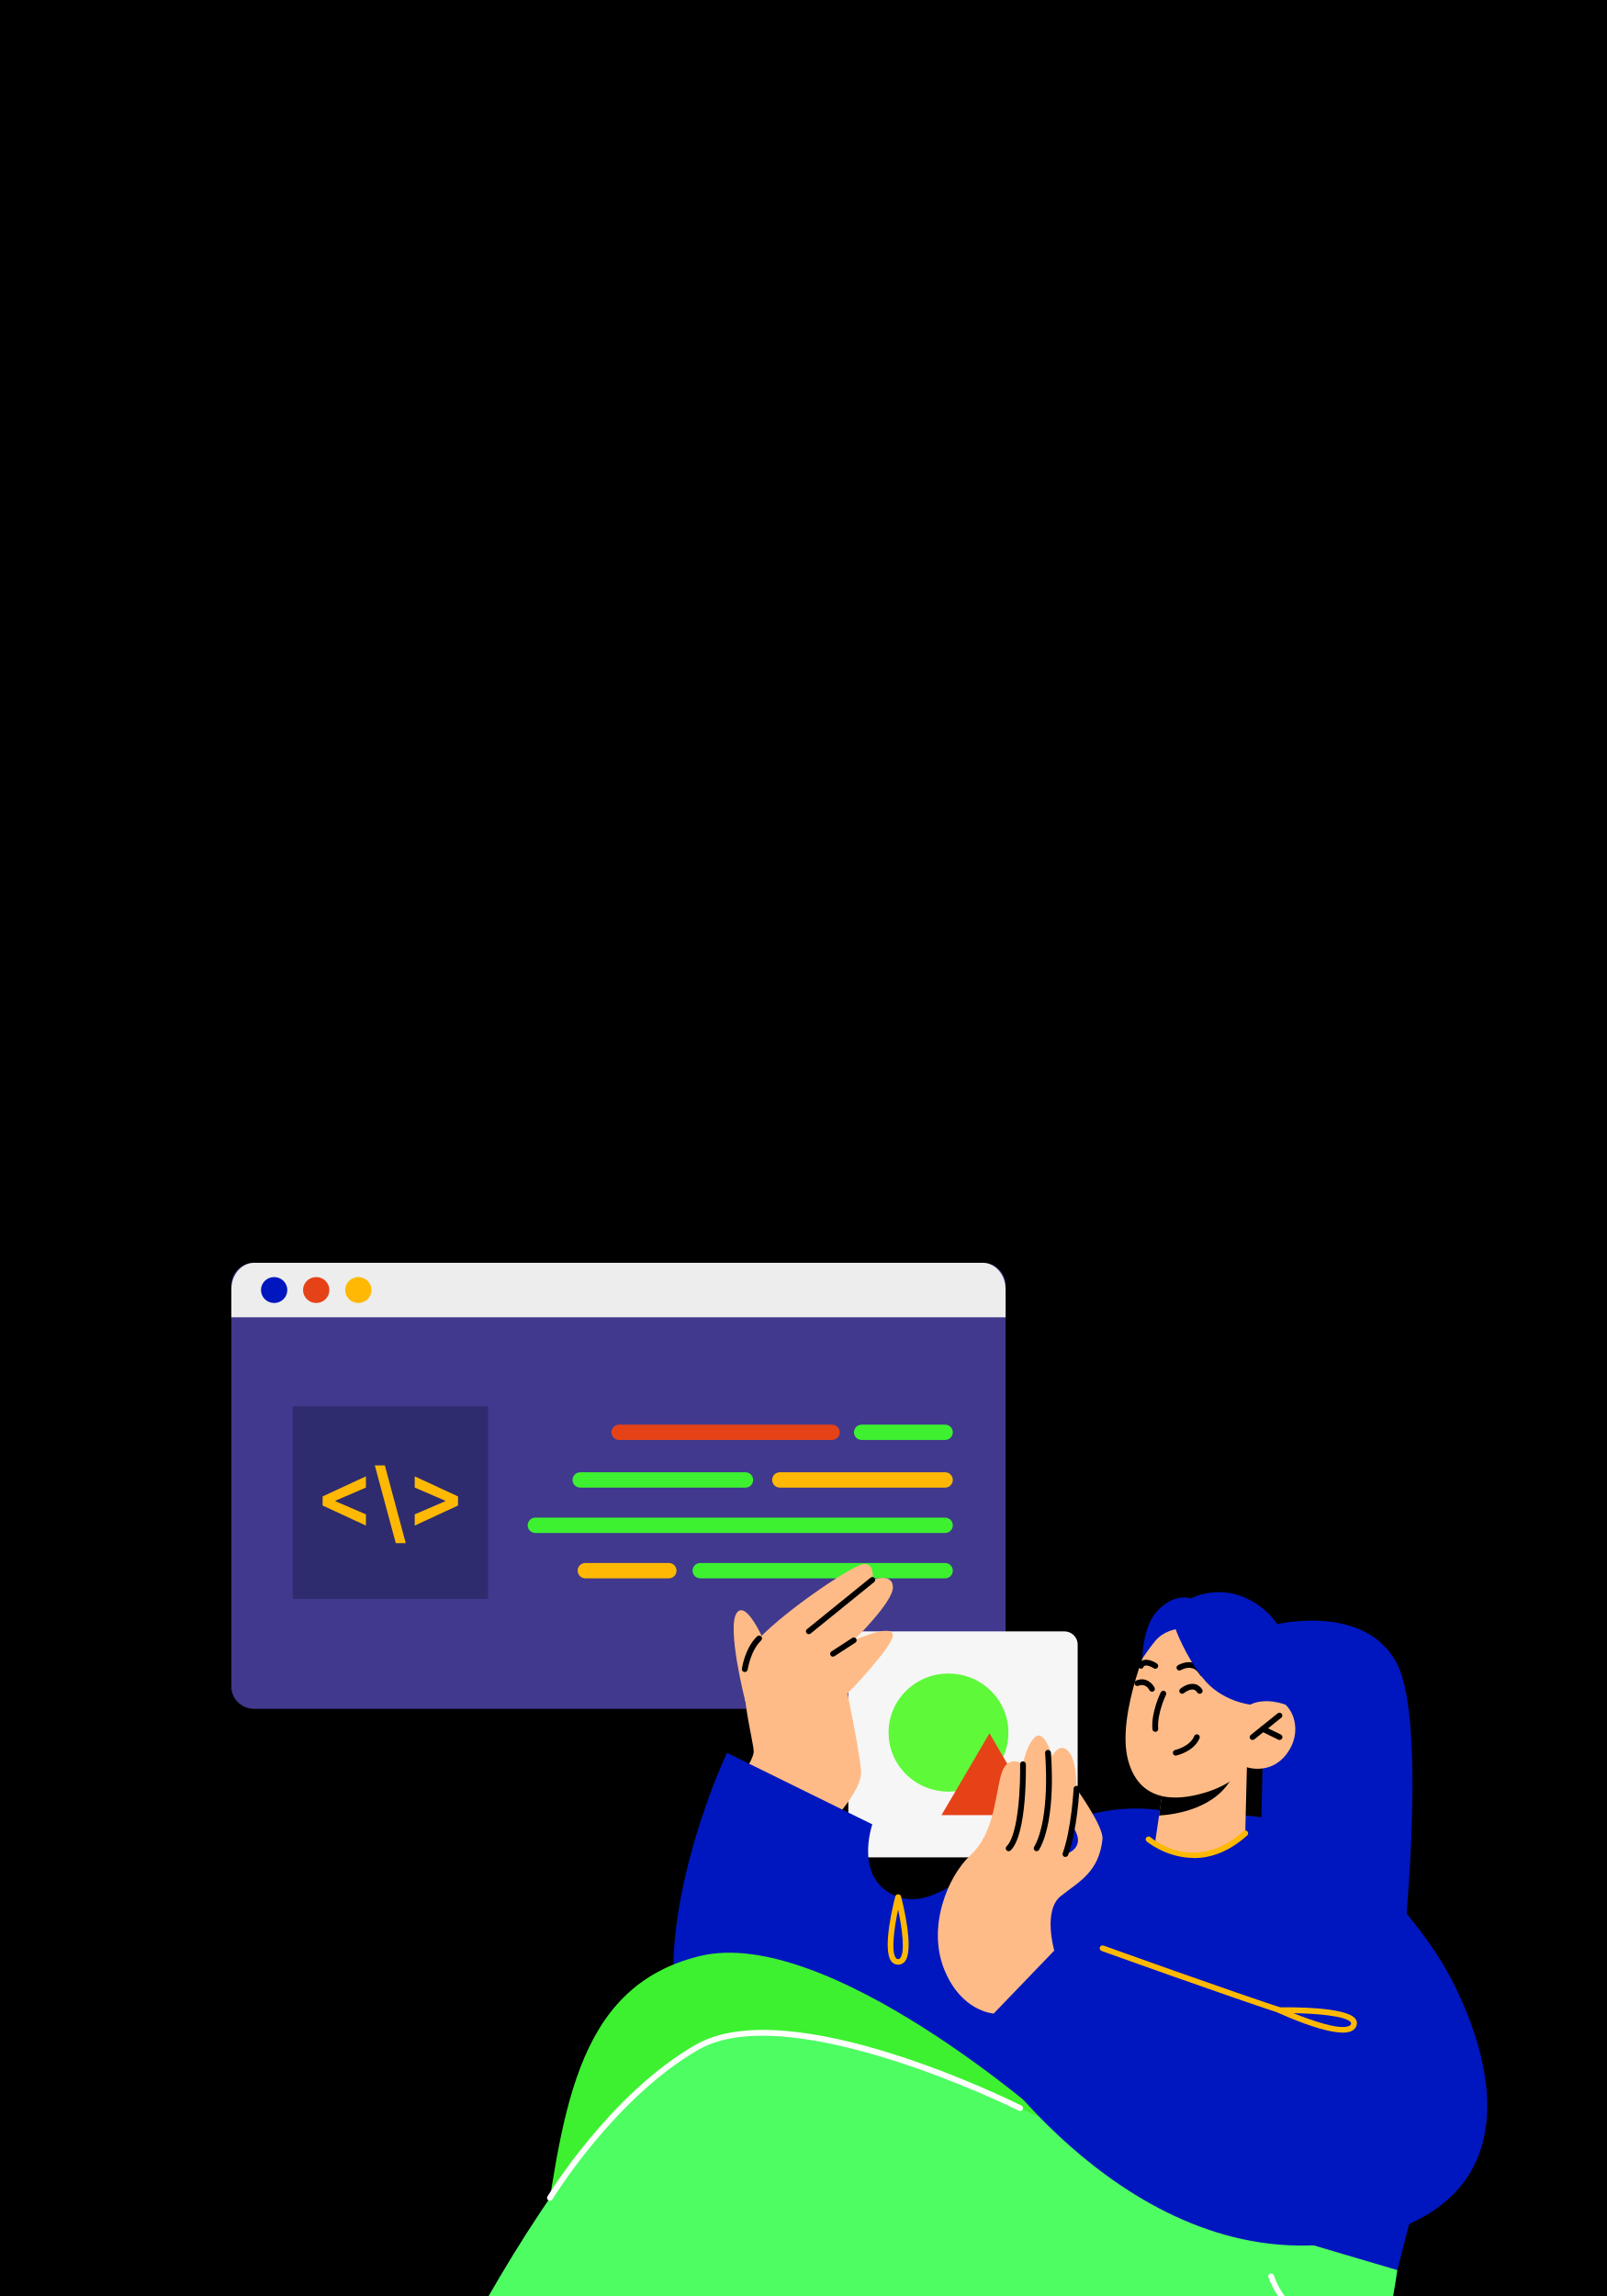
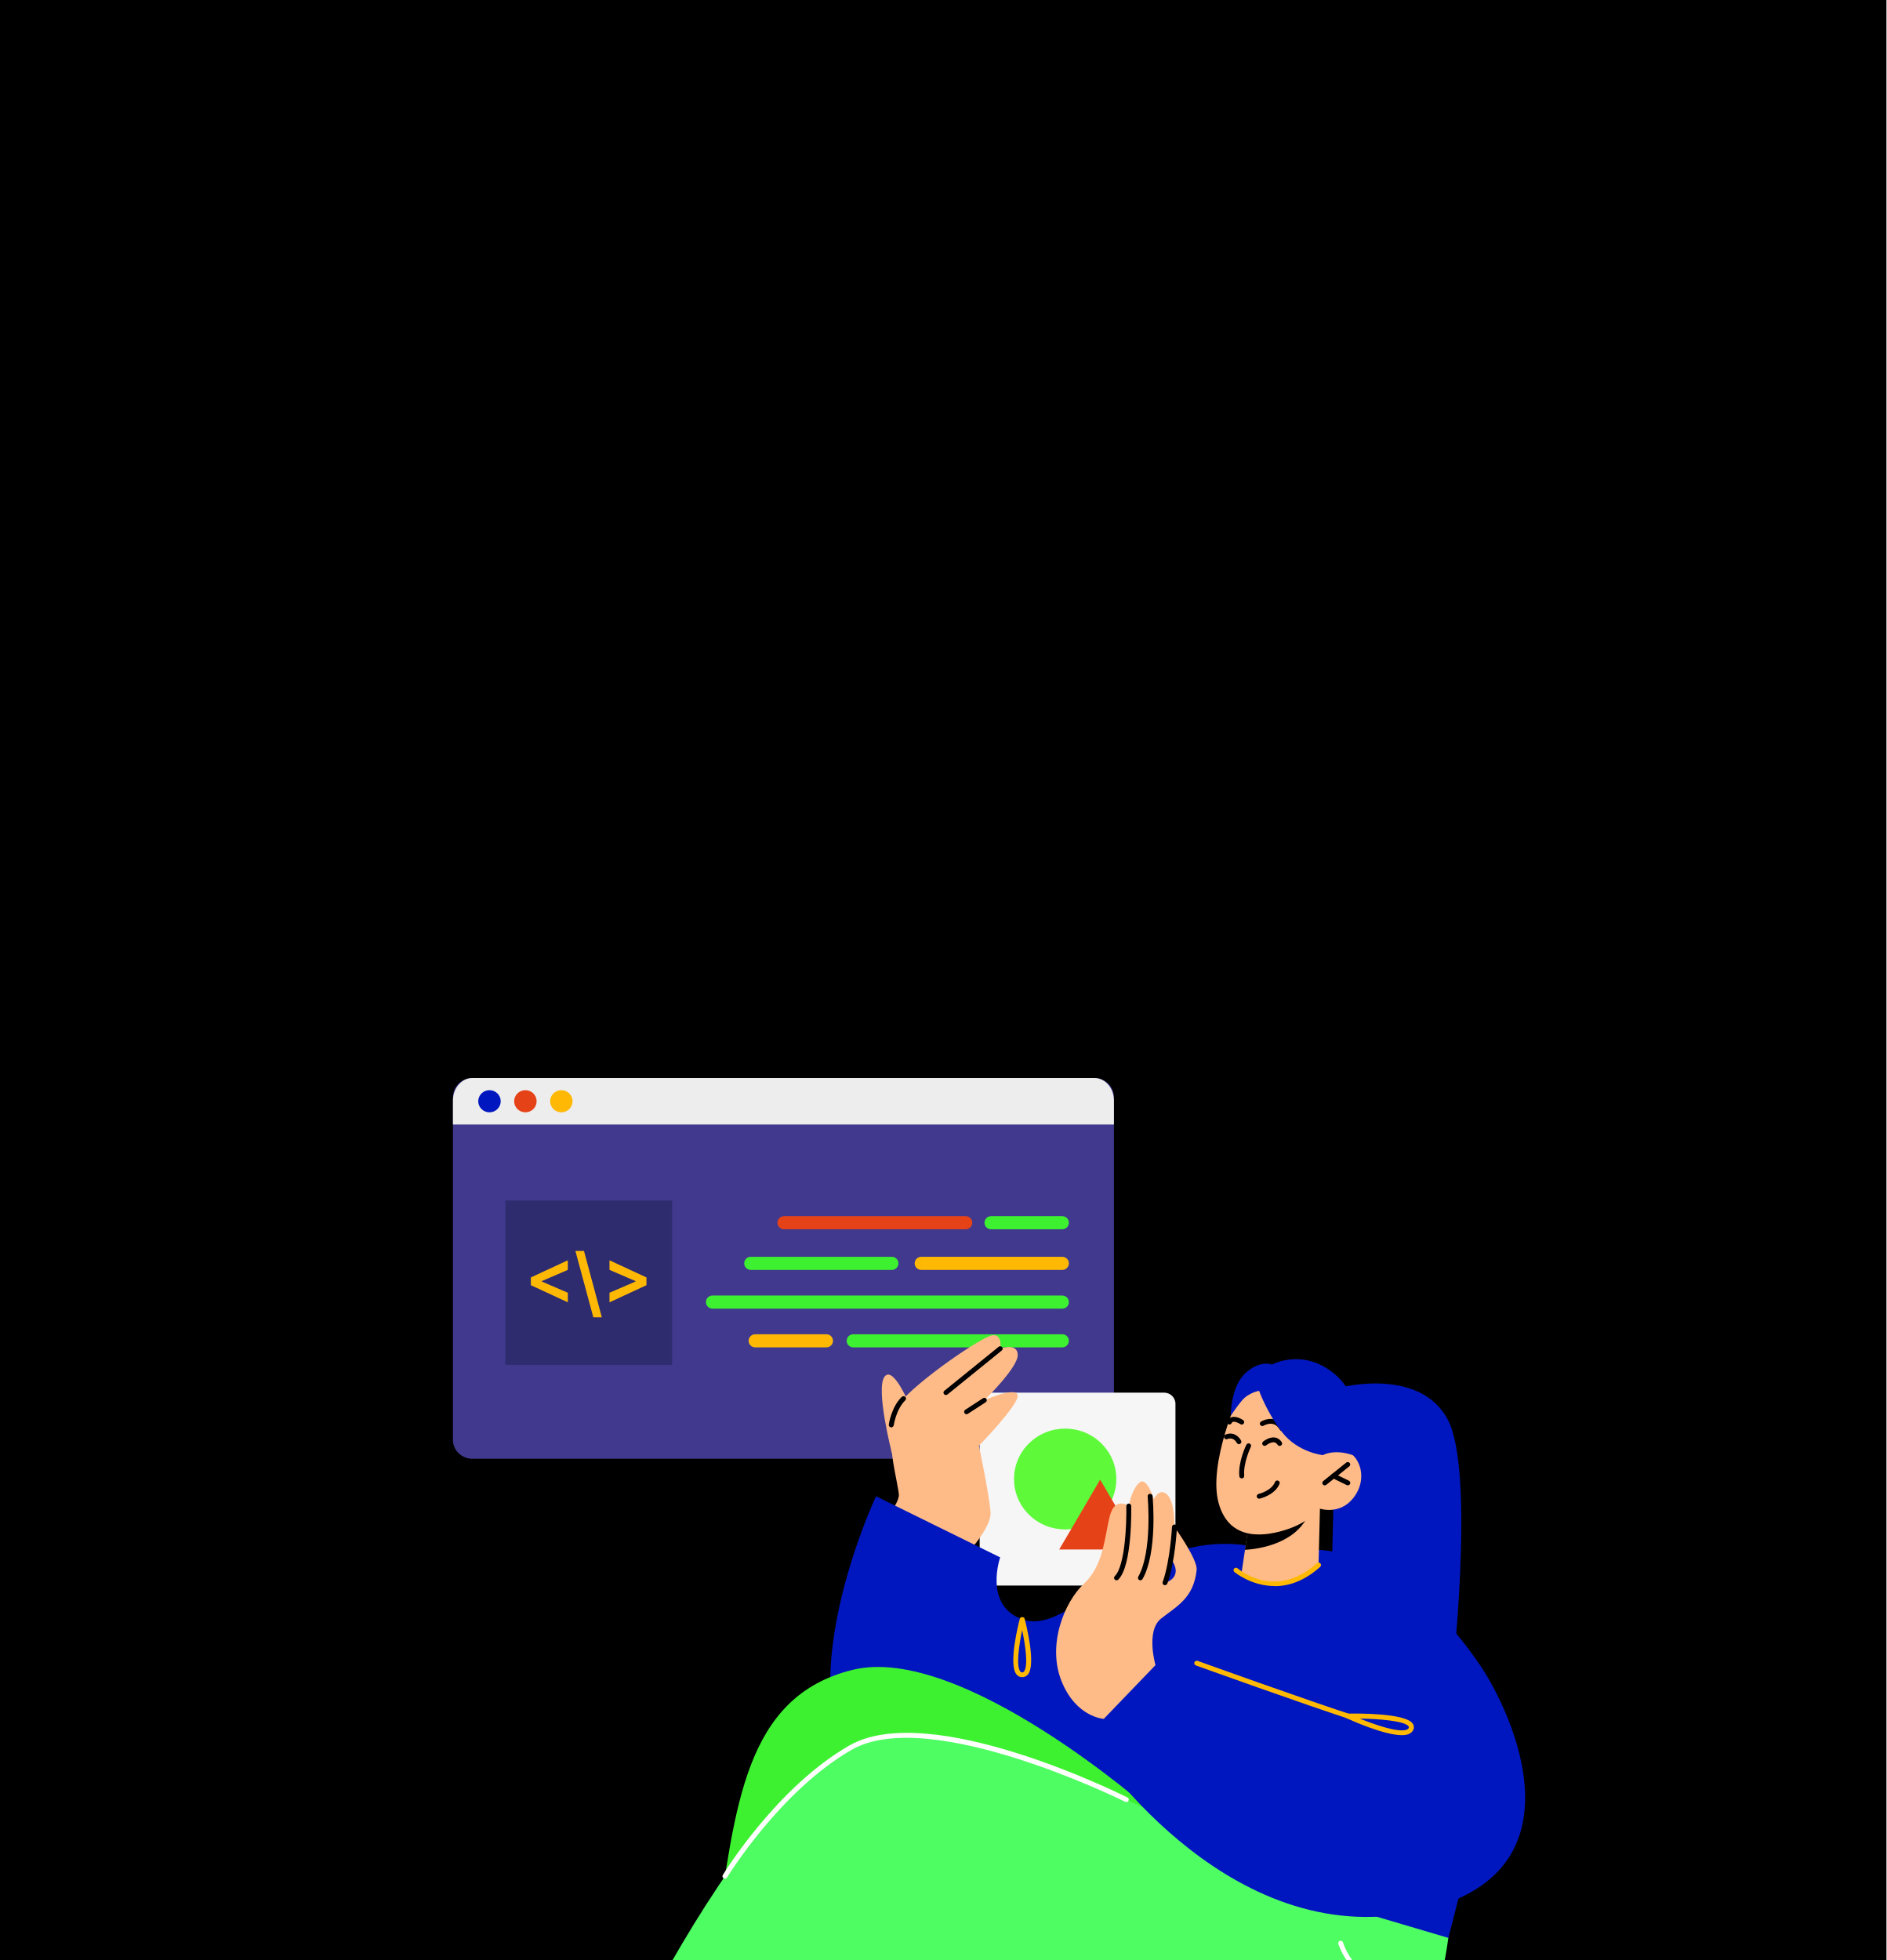
- <svg xmlns="http://www.w3.org/2000/svg" width="280" height="400" viewBox="0 0 280 400" fill="none">
-   <path d="M280 0H0V400H280V0Z" fill="black" />
-   <mask id="mask0_1455_33757" style="mask-type:alpha" maskUnits="userSpaceOnUse" x="0" y="220" width="280" height="180">
-     <path d="M280 220H0V400H280V220Z" fill="black" />
+ <svg xmlns="http://www.w3.org/2000/svg" width="385" height="400" viewBox="0 0 385 400" fill="none">
+   <path d="M385 0H0V400H385V0Z" fill="black" />
+   <mask id="mask0_1455_33757" style="mask-type:alpha" maskUnits="userSpaceOnUse" x="0" y="220" width="385" height="180">
+     <path d="M385 220H0V400H385V220Z" fill="black" />
  </mask>
  <g mask="url(#mask0_1455_33757)">
-     <path d="M175.211 223.862V293.85C175.211 295.974 173.424 297.711 171.223 297.711H44.284C42.094 297.711 40.308 295.974 40.308 293.85V223.862C40.308 221.738 42.094 220 44.284 220H171.223C173.424 220 175.211 221.738 175.211 223.862Z" fill="#40398D" />
-     <path d="M175.211 224.611V229.495H40.308V224.611C40.308 222.067 42.094 220 44.284 220H171.223C173.424 220 175.211 222.067 175.211 224.611Z" fill="#EDEDED" />
-     <path d="M62.436 227.004C63.703 227.004 64.73 225.993 64.73 224.744C64.73 223.496 63.703 222.484 62.436 222.484C61.169 222.484 60.143 223.496 60.143 224.744C60.143 225.993 61.169 227.004 62.436 227.004Z" fill="#FFB904" />
-     <path d="M55.096 227.004C56.362 227.004 57.389 225.993 57.389 224.744C57.389 223.496 56.362 222.484 55.096 222.484C53.829 222.484 52.802 223.496 52.802 224.744C52.802 225.993 53.829 227.004 55.096 227.004Z" fill="#E64218" />
-     <path d="M47.766 227.004C49.033 227.004 50.06 225.993 50.06 224.744C50.06 223.496 49.033 222.484 47.766 222.484C46.5 222.484 45.473 223.496 45.473 224.744C45.473 225.993 46.5 227.004 47.766 227.004Z" fill="#0017BF" />
-     <path d="M164.682 256.494H135.876C135.139 256.494 134.541 257.092 134.541 257.829C134.541 258.567 135.139 259.165 135.876 259.165H164.682C165.419 259.165 166.017 258.567 166.017 257.829C166.017 257.092 165.419 256.494 164.682 256.494Z" fill="#FFB904" />
-     <path d="M129.895 256.494H101.089C100.352 256.494 99.754 257.092 99.754 257.829C99.754 258.567 100.352 259.165 101.089 259.165H129.895C130.632 259.165 131.23 258.567 131.23 257.829C131.23 257.092 130.632 256.494 129.895 256.494Z" fill="#3DF130" />
-     <path d="M164.682 248.197H150.128C149.391 248.197 148.793 248.795 148.793 249.533C148.793 250.27 149.391 250.868 150.128 250.868H164.682C165.419 250.868 166.017 250.27 166.017 249.533C166.017 248.795 165.419 248.197 164.682 248.197Z" fill="#3DF130" />
-     <path d="M116.541 272.3H101.988C101.25 272.3 100.652 272.898 100.652 273.636C100.652 274.373 101.25 274.971 101.988 274.971H116.541C117.279 274.971 117.876 274.373 117.876 273.636C117.876 272.898 117.279 272.3 116.541 272.3Z" fill="#FFB904" />
-     <path d="M144.969 248.197H107.875C107.137 248.197 106.539 248.795 106.539 249.533C106.539 250.27 107.137 250.868 107.875 250.868H144.969C145.707 250.868 146.304 250.27 146.304 249.533C146.304 248.795 145.707 248.197 144.969 248.197Z" fill="#E64218" />
-     <path d="M164.682 264.397H93.276C92.538 264.397 91.94 264.995 91.94 265.733C91.94 266.47 92.538 267.068 93.276 267.068H164.682C165.419 267.068 166.017 266.47 166.017 265.733C166.017 264.995 165.419 264.397 164.682 264.397Z" fill="#3DF130" />
-     <path d="M164.681 272.3H122.001C121.264 272.3 120.666 272.898 120.666 273.636C120.666 274.373 121.264 274.971 122.001 274.971H164.681C165.419 274.971 166.017 274.373 166.017 273.636C166.017 272.898 165.419 272.3 164.681 272.3Z" fill="#3DF130" />
-     <path d="M85.034 245H51.001V278.536H85.034V245Z" fill="#2E2C6E" />
-     <path d="M56.212 260.703V262.281L63.759 265.781V263.828L58.446 261.539V261.445L63.759 259.156V257.203L56.212 260.703ZM70.696 268.844L67.056 255.297H65.306L68.962 268.844H70.696ZM79.806 260.703L72.259 257.203V259.156L77.571 261.445V261.539L72.259 263.828V265.781L79.806 262.281V260.703Z" fill="#FFB904" />
-     <path d="M202.699 315.461C202.699 315.461 190.729 313.072 182.286 320.17C173.842 327.269 169.104 381.508 169.104 381.508C169.104 381.508 197.382 396.588 221.487 396.588C245.592 396.588 243.471 395.502 243.471 395.502L249.091 373.5L202.713 315.474L202.699 315.461Z" fill="#0017BF" />
-     <path d="M133.689 287.172C133.689 287.172 130.232 278.499 128.386 280.969C126.54 283.44 129.874 296.47 129.874 296.47C129.874 296.47 137.766 297.692 133.689 287.172Z" fill="#FFBB87" />
-     <path d="M185.454 284.211H150.123C148.845 284.211 147.809 285.232 147.809 286.491V321.307C147.809 322.566 148.845 323.587 150.123 323.587H185.454C186.732 323.587 187.768 322.566 187.768 321.307V286.491C187.768 285.232 186.732 284.211 185.454 284.211Z" fill="#F6F6F6" />
-     <path d="M172.643 309.117C176.72 305.099 176.72 298.585 172.643 294.567C168.565 290.549 161.954 290.549 157.877 294.567C153.8 298.585 153.8 305.099 157.877 309.117C161.954 313.135 168.565 313.135 172.643 309.117Z" fill="#5EF939" />
-     <path d="M172.398 301.964L176.585 309.103L180.759 316.229H172.398H164.037L168.225 309.103L172.398 301.964Z" fill="#E64218" />
-     <path d="M141.983 320.426C141.983 320.426 150.426 312.621 150.027 308.481C149.628 304.341 147.658 295.044 147.658 295.044C147.658 295.044 155.964 286.533 155.564 284.715C155.165 282.896 148.774 285.76 148.774 285.76C148.774 285.76 155.592 279.136 155.578 276.53C155.578 273.937 152.01 275.227 152.01 275.227C152.01 275.227 152.534 272.241 150.426 272.499C148.319 272.757 135.123 281.729 131.308 286.533C127.478 291.338 131.569 303.636 131.308 305.346C131.046 307.056 128.401 310.572 128.401 310.572L141.983 320.412V320.426Z" fill="#FFBB87" />
-     <path d="M126.677 305.372L151.994 317.832C151.994 317.832 148.565 327.605 156.485 330.469C164.391 333.333 173.634 320.56 184.171 317.33C194.722 314.099 203.193 316.19 203.193 316.19L198.166 359.447C198.166 359.447 150.768 384.273 127.82 367.89C104.873 351.521 126.663 305.358 126.663 305.358L126.677 305.372Z" fill="#0017BF" />
-     <path d="M129.763 291.309C129.419 291.268 129.226 291.01 129.267 290.739C129.281 290.59 129.791 287.128 131.912 285.079C132.105 284.889 132.422 284.889 132.628 285.079C132.821 285.269 132.821 285.595 132.628 285.785C130.755 287.59 130.287 290.834 130.273 290.861C130.231 291.105 130.025 291.295 129.777 291.295L129.763 291.309Z" fill="black" />
-     <path d="M140.921 284.699C140.77 284.699 140.632 284.631 140.536 284.522C140.356 284.305 140.384 283.993 140.604 283.83L151.679 274.858C151.886 274.682 152.202 274.709 152.381 274.926C152.56 275.143 152.533 275.455 152.313 275.618L141.238 284.59C141.142 284.672 141.031 284.699 140.921 284.699Z" fill="black" />
-     <path d="M145.135 288.622C144.97 288.622 144.818 288.541 144.722 288.391C144.57 288.161 144.639 287.862 144.86 287.713L148.496 285.351C148.73 285.202 149.033 285.269 149.185 285.487C149.336 285.717 149.267 286.016 149.047 286.165L145.411 288.527C145.328 288.581 145.231 288.608 145.135 288.608V288.622Z" fill="black" />
-     <path d="M182.768 369.519C182.768 369.519 144.089 335.328 121.885 340.785C99.681 346.241 97.987 369.099 94.034 394.82C90.081 420.555 88.841 439.354 88.841 439.354L141.996 440.399L145.15 395.444L201.955 378.03L182.781 369.519H182.768Z" fill="#3DF130" />
-     <path d="M243.456 395.486C243.456 395.486 240.026 423.487 228.263 431.808C216.5 440.128 196.279 437.536 176.637 426.962C157.311 416.565 151.609 412.71 149.405 412.71C147.201 412.71 108.895 464.994 108.895 464.994L64.184 441.988C64.184 441.988 98.261 360.847 126.498 354.848C153.827 349.038 215.177 387.125 215.177 387.125L243.456 395.486Z" fill="#4EFD62" />
-     <path d="M221.474 283.167C221.474 283.167 237.493 278.933 243.306 289.628C249.105 300.324 244.105 343.717 244.105 343.717L219.504 327.769L220.027 306.255L221.487 283.167H221.474Z" fill="#0017BF" />
-     <path d="M189.146 339.387L170.399 355.81C170.399 355.81 197.066 397.086 235.042 390.503C273.018 383.92 256.31 349.254 249.987 339.916C240.139 325.365 228.086 317.045 217.26 316.312C206.447 315.566 189.146 339.4 189.146 339.4V339.387Z" fill="#0017BF" />
-     <path d="M217.257 307.881L216.968 319.378C216.968 319.378 214.778 322.635 207.946 323.015C202.849 323.3 201.307 320.681 201.307 320.681L202.794 310.65L215.191 308.288L217.271 307.895L217.257 307.881Z" fill="#FFBB87" />
-     <path d="M215.177 308.276C215.136 308.588 215.012 308.955 214.806 309.375C212.051 315.049 204.874 316.121 201.94 316.298L202.781 310.638L215.177 308.276Z" fill="black" />
-     <path d="M200.852 284.378C200.852 284.378 194.364 298.644 196.568 306.706C198.772 314.769 206.224 313.574 210.7 312.067C215.163 310.547 217.257 307.887 217.257 307.887C217.257 307.887 221.403 309.312 224.213 305.525C227.037 301.738 225.356 297.354 223.001 296.322C220.632 295.291 217.794 296.96 217.794 296.96L220.053 292.821C220.053 292.821 210.948 271.579 200.852 284.378Z" fill="#FFBB87" />
-     <path d="M209.518 292.058C209.339 292.058 209.174 291.963 209.077 291.8C208.705 291.162 208.237 290.755 207.686 290.62C206.735 290.375 205.771 290.945 205.758 290.959C205.523 291.108 205.207 291.027 205.069 290.796C204.917 290.565 205 290.267 205.234 290.117C205.289 290.09 206.556 289.317 207.934 289.656C208.774 289.859 209.449 290.43 209.959 291.312C210.096 291.556 210.014 291.855 209.766 291.99C209.683 292.031 209.601 292.058 209.518 292.058Z" fill="black" />
-     <path d="M198.786 290.701C198.717 290.701 198.649 290.687 198.58 290.66C198.332 290.552 198.222 290.253 198.332 290.009C198.525 289.588 198.841 289.316 199.255 289.208C200.246 288.936 201.445 289.724 201.583 289.819C201.803 289.968 201.872 290.28 201.706 290.511C201.555 290.742 201.238 290.796 201.004 290.633C200.701 290.429 199.943 290.049 199.516 290.171C199.434 290.199 199.324 290.239 199.241 290.429C199.158 290.606 198.979 290.714 198.786 290.714V290.701Z" fill="black" />
-     <path d="M209.036 295.083C208.871 295.083 208.705 295.002 208.609 294.853C208.416 294.554 208.196 294.391 207.92 294.351C207.3 294.255 206.515 294.771 206.295 294.961C206.088 295.138 205.771 295.111 205.592 294.907C205.413 294.703 205.441 294.391 205.647 294.215C205.771 294.106 206.901 293.197 208.072 293.373C208.636 293.455 209.119 293.78 209.463 294.323C209.614 294.554 209.546 294.866 209.311 295.002C209.229 295.056 209.132 295.083 209.036 295.083Z" fill="black" />
-     <path d="M200.728 294.72C200.549 294.72 200.37 294.625 200.273 294.449C200.205 294.313 199.585 293.186 198.373 293.689C198.125 293.797 197.822 293.689 197.711 293.431C197.601 293.173 197.711 292.888 197.973 292.779C199.654 292.073 200.797 293.281 201.169 294.014C201.293 294.259 201.196 294.557 200.935 294.68C200.866 294.72 200.783 294.734 200.714 294.734L200.728 294.72Z" fill="black" />
-     <path d="M201.294 301.708C201.032 301.708 200.812 301.518 200.798 301.26C200.536 298.342 202.175 294.975 202.244 294.84C202.368 294.595 202.671 294.487 202.919 294.609C203.167 294.731 203.277 295.03 203.153 295.274C203.139 295.301 201.569 298.545 201.803 301.178C201.831 301.45 201.624 301.694 201.349 301.721C201.335 301.721 201.321 301.721 201.307 301.721L201.294 301.708Z" fill="black" />
-     <path d="M204.862 305.859C204.628 305.859 204.421 305.696 204.366 305.479C204.311 305.208 204.476 304.95 204.738 304.882C204.766 304.882 207.355 304.271 208.085 302.452C208.182 302.194 208.485 302.072 208.733 302.181C208.994 302.276 209.118 302.574 209.008 302.819C208.071 305.126 205.069 305.818 204.945 305.846C204.903 305.846 204.876 305.846 204.834 305.846L204.862 305.859Z" fill="black" />
-     <path d="M218.237 303.133C218.086 303.133 217.948 303.065 217.851 302.956C217.672 302.739 217.714 302.427 217.92 302.264L222.617 298.491C222.838 298.314 223.155 298.355 223.32 298.558C223.499 298.776 223.458 299.088 223.251 299.251L218.554 303.024C218.457 303.092 218.347 303.133 218.237 303.133Z" fill="black" />
-     <path d="M222.947 303.133C222.878 303.133 222.796 303.12 222.727 303.079L219.807 301.654C219.559 301.532 219.462 301.233 219.573 300.989C219.696 300.744 220 300.649 220.247 300.758L223.168 302.183C223.416 302.305 223.512 302.604 223.402 302.848C223.319 303.025 223.14 303.12 222.947 303.12V303.133Z" fill="black" />
-     <path d="M217.796 296.958C217.796 296.958 212.699 296.415 209.504 292.248C206.322 288.081 204.848 283.846 204.848 283.846C204.848 283.846 202.685 284.185 201.294 285.869C200.261 287.104 199.063 288.909 199.063 288.909C199.063 288.909 198.994 283.113 201.983 280.29C204.972 277.467 207.506 278.471 207.506 278.471C207.506 278.471 214.035 274.888 220.592 280.711C227.148 286.534 223.953 296.971 223.953 296.971C223.953 296.971 220.619 295.628 217.796 296.971V296.958Z" fill="#0017BF" />
-     <path d="M187.548 311.63C187.548 311.63 187.727 306.757 186.143 305.087C184.559 303.418 183.347 305.929 183.347 305.929C183.347 305.929 181.942 301.178 180.358 302.617C178.773 304.056 178.236 307.354 178.236 307.354C178.236 307.354 175.44 305.291 174.379 309.376C173.319 313.462 173.14 319.421 169.104 323.194C165.054 326.967 161.542 335.763 164.531 343.133C167.52 350.503 173.14 350.788 173.14 350.788L183.691 339.821C183.691 339.821 181.666 332.831 184.834 330.32C188.002 327.809 191.473 326.18 192.093 320.411C192.327 318.226 187.548 311.602 187.548 311.602V311.63ZM185.619 323.031L186.639 317.833C189.807 321.986 185.619 323.031 185.619 323.031Z" fill="#FFBB87" />
-     <path d="M185.634 323.52C185.634 323.52 185.524 323.52 185.469 323.492C185.207 323.397 185.069 323.112 185.166 322.854C186.708 318.525 187.053 311.67 187.066 311.589C187.066 311.317 187.328 311.141 187.59 311.114C187.865 311.114 188.086 311.358 188.072 311.629C188.072 311.914 187.714 318.701 186.116 323.167C186.047 323.37 185.854 323.492 185.648 323.492L185.634 323.52Z" fill="black" />
-     <path d="M180.619 322.516C180.537 322.516 180.454 322.489 180.372 322.448C180.124 322.312 180.041 322.014 180.179 321.769C183.099 316.639 182.107 305.509 182.093 305.4C182.066 305.129 182.272 304.884 182.548 304.857C182.823 304.844 183.071 305.034 183.099 305.305C183.14 305.78 184.132 316.842 181.06 322.245C180.964 322.407 180.799 322.502 180.619 322.502V322.516Z" fill="black" />
-     <path d="M175.743 322.514C175.619 322.514 175.481 322.46 175.385 322.365C175.192 322.175 175.192 321.862 175.385 321.659C177.534 319.541 177.809 310.61 177.74 307.353C177.74 307.081 177.961 306.85 178.236 306.85C178.457 306.85 178.746 307.068 178.746 307.339C178.746 307.841 178.98 319.528 176.101 322.365C176.005 322.46 175.881 322.514 175.743 322.514Z" fill="black" />
-     <path d="M95.824 383.406C95.741 383.406 95.645 383.379 95.562 383.338C95.328 383.202 95.246 382.89 95.383 382.659C95.493 382.483 106.306 364.77 121.196 356.232C137.601 346.826 176.335 366.005 177.974 366.833C178.222 366.955 178.318 367.254 178.194 367.498C178.07 367.742 177.767 367.837 177.519 367.715C177.12 367.511 137.629 347.952 121.706 357.087C107.05 365.503 96.361 382.985 96.251 383.161C96.155 383.324 95.989 383.406 95.824 383.406Z" fill="white" />
-     <path d="M156.489 342.28C156.007 342.28 155.594 342.076 155.304 341.696C153.638 339.565 155.759 331.286 156.007 330.349C156.117 329.915 156.861 329.915 156.985 330.349C157.233 331.286 159.354 339.565 157.687 341.696C157.384 342.076 156.971 342.28 156.503 342.28H156.489ZM156.489 332.643C155.786 335.928 155.249 340.013 156.089 341.099C156.31 341.384 156.654 341.384 156.875 341.099C157.715 340.027 157.191 335.941 156.475 332.643H156.489Z" fill="#FFB904" />
-     <path d="M207.988 323.682C203.222 323.682 199.848 320.845 199.793 320.805C199.586 320.628 199.558 320.316 199.751 320.112C199.93 319.909 200.247 319.882 200.454 320.072C200.771 320.343 208.223 326.587 216.625 319.027C216.831 318.85 217.148 318.85 217.341 319.054C217.534 319.257 217.506 319.57 217.314 319.76C213.98 322.759 210.757 323.709 207.988 323.709V323.682Z" fill="#FFB904" />
-     <path d="M224.737 351.288C224.737 351.288 224.627 351.288 224.585 351.261C214.461 347.99 192.161 339.968 191.94 339.886C191.679 339.791 191.541 339.506 191.637 339.249C191.734 338.991 192.023 338.868 192.285 338.95C192.505 339.031 214.792 347.053 224.902 350.324C225.164 350.406 225.302 350.691 225.219 350.949C225.15 351.152 224.957 351.288 224.737 351.288Z" fill="#FFB904" />
-     <path d="M233.981 354.115C230.33 354.115 223.581 351.061 222.727 350.668C222.52 350.573 222.396 350.342 222.452 350.111C222.507 349.88 222.7 349.718 222.934 349.718C224.876 349.677 234.656 349.595 236.185 351.74C236.446 352.106 236.501 352.541 236.336 352.962C236.171 353.382 235.84 353.694 235.358 353.898C234.986 354.047 234.518 354.115 233.981 354.115ZM225.33 350.708C228.54 352.011 233.292 353.654 234.972 352.989C235.262 352.88 235.344 352.731 235.386 352.622C235.441 352.486 235.413 352.405 235.358 352.324C234.573 351.224 229.49 350.79 225.33 350.722V350.708Z" fill="#FFB904" />
-     <path d="M232.81 405.65C223.719 405.474 221.033 396.787 221.006 396.706C220.923 396.448 221.075 396.163 221.35 396.095C221.612 396.013 221.887 396.163 221.97 396.434C222.067 396.76 224.491 404.51 232.824 404.673C233.1 404.673 233.32 404.904 233.32 405.175C233.32 405.447 233.086 405.664 232.81 405.664V405.65Z" fill="white" />
+     <path d="M227.343 223.862V293.85C227.343 295.974 225.556 297.711 223.355 297.711H96.416C94.226 297.711 92.439 295.974 92.439 293.85V223.862C92.439 221.738 94.226 220 96.416 220H223.355C225.556 220 227.343 221.738 227.343 223.862Z" fill="#40398D" />
+     <path d="M227.343 224.611V229.495H92.439V224.611C92.439 222.067 94.226 220 96.416 220H223.355C225.556 220 227.343 222.067 227.343 224.611Z" fill="#EDEDED" />
+     <path d="M114.568 227.004C115.835 227.004 116.862 225.993 116.862 224.744C116.862 223.496 115.835 222.484 114.568 222.484C113.301 222.484 112.274 223.496 112.274 224.744C112.274 225.993 113.301 227.004 114.568 227.004Z" fill="#FFB904" />
+     <path d="M107.227 227.004C108.494 227.004 109.521 225.993 109.521 224.744C109.521 223.496 108.494 222.484 107.227 222.484C105.961 222.484 104.934 223.496 104.934 224.744C104.934 225.993 105.961 227.004 107.227 227.004Z" fill="#E64218" />
+     <path d="M99.898 227.004C101.165 227.004 102.192 225.993 102.192 224.744C102.192 223.496 101.165 222.484 99.898 222.484C98.632 222.484 97.605 223.496 97.605 224.744C97.605 225.993 98.632 227.004 99.898 227.004Z" fill="#0017BF" />
+     <path d="M216.814 256.494H188.008C187.271 256.494 186.673 257.092 186.673 257.829C186.673 258.567 187.271 259.165 188.008 259.165H216.814C217.551 259.165 218.149 258.567 218.149 257.829C218.149 257.092 217.551 256.494 216.814 256.494Z" fill="#FFB904" />
+     <path d="M182.026 256.494H153.221C152.484 256.494 151.886 257.092 151.886 257.829C151.886 258.567 152.484 259.165 153.221 259.165H182.026C182.764 259.165 183.362 258.567 183.362 257.829C183.362 257.092 182.764 256.494 182.026 256.494Z" fill="#3DF130" />
+     <path d="M216.813 248.197H202.26C201.523 248.197 200.925 248.795 200.925 249.533C200.925 250.27 201.523 250.868 202.26 250.868H216.813C217.551 250.868 218.149 250.27 218.149 249.533C218.149 248.795 217.551 248.197 216.813 248.197Z" fill="#3DF130" />
+     <path d="M168.673 272.3H154.12C153.382 272.3 152.784 272.898 152.784 273.636C152.784 274.373 153.382 274.971 154.12 274.971H168.673C169.41 274.971 170.008 274.373 170.008 273.636C170.008 272.898 169.41 272.3 168.673 272.3Z" fill="#FFB904" />
+     <path d="M197.101 248.197H160.006C159.269 248.197 158.671 248.795 158.671 249.533C158.671 250.27 159.269 250.868 160.006 250.868H197.101C197.838 250.868 198.436 250.27 198.436 249.533C198.436 248.795 197.838 248.197 197.101 248.197Z" fill="#E64218" />
+     <path d="M216.813 264.397H145.408C144.67 264.397 144.072 264.995 144.072 265.733C144.072 266.47 144.67 267.068 145.408 267.068H216.813C217.551 267.068 218.149 266.47 218.149 265.733C218.149 264.995 217.551 264.397 216.813 264.397Z" fill="#3DF130" />
+     <path d="M216.813 272.3H174.133C173.396 272.3 172.798 272.898 172.798 273.636C172.798 274.373 173.396 274.971 174.133 274.971H216.813C217.551 274.971 218.149 274.373 218.149 273.636C218.149 272.898 217.551 272.3 216.813 272.3Z" fill="#3DF130" />
+     <path d="M137.165 245H103.133V278.536H137.165V245Z" fill="#2E2C6E" />
+     <path d="M108.344 260.703V262.281L115.891 265.781V263.828L110.578 261.539V261.445L115.891 259.156V257.203L108.344 260.703ZM122.828 268.844L119.188 255.297H117.438L121.094 268.844H122.828ZM131.938 260.703L124.391 257.203V259.156L129.703 261.445V261.539L124.391 263.828V265.781L131.938 262.281V260.703Z" fill="#FFB904" />
+     <path d="M254.83 315.46C254.83 315.46 242.86 313.072 234.416 320.17C225.973 327.269 221.234 381.508 221.234 381.508C221.234 381.508 249.513 396.588 273.618 396.588C297.723 396.588 295.602 395.502 295.602 395.502L301.222 373.5L254.844 315.474L254.83 315.46Z" fill="#0017BF" />
+     <path d="M185.822 287.172C185.822 287.172 182.365 278.499 180.519 280.969C178.673 283.44 182.006 296.47 182.006 296.47C182.006 296.47 189.899 297.691 185.822 287.172Z" fill="#FFBB87" />
+     <path d="M237.586 284.211H202.254C200.976 284.211 199.94 285.232 199.94 286.491V321.307C199.94 322.566 200.976 323.587 202.254 323.587H237.586C238.864 323.587 239.9 322.566 239.9 321.307V286.491C239.9 285.232 238.864 284.211 237.586 284.211Z" fill="#F6F6F6" />
+     <path d="M224.774 309.117C228.852 305.099 228.852 298.585 224.774 294.567C220.697 290.549 214.086 290.549 210.009 294.567C205.931 298.585 205.931 305.099 210.009 309.117C214.086 313.135 220.697 313.135 224.774 309.117Z" fill="#5EF939" />
+     <path d="M224.53 301.964L228.717 309.103L232.891 316.229H224.53H216.169L220.356 309.103L224.53 301.964Z" fill="#E64218" />
+     <path d="M194.115 320.426C194.115 320.426 202.558 312.621 202.159 308.481C201.759 304.341 199.79 295.044 199.79 295.044C199.79 295.044 208.096 286.533 207.696 284.714C207.297 282.896 200.905 285.76 200.905 285.76C200.905 285.76 207.724 279.136 207.71 276.53C207.71 273.937 204.142 275.227 204.142 275.227C204.142 275.227 204.666 272.241 202.558 272.499C200.451 272.756 187.255 281.728 183.44 286.533C179.61 291.338 183.701 303.636 183.44 305.346C183.178 307.056 180.533 310.571 180.533 310.571L194.115 320.412V320.426Z" fill="#FFBB87" />
+     <path d="M178.809 305.372L204.126 317.832C204.126 317.832 200.696 327.605 208.617 330.468C216.523 333.332 225.766 320.56 236.303 317.33C246.854 314.099 255.325 316.189 255.325 316.189L250.298 359.447C250.298 359.447 202.9 384.273 179.952 367.89C157.004 351.521 178.795 305.358 178.795 305.358L178.809 305.372Z" fill="#0017BF" />
+     <path d="M181.895 291.309C181.551 291.268 181.358 291.01 181.399 290.739C181.413 290.589 181.922 287.128 184.044 285.079C184.237 284.889 184.553 284.889 184.76 285.079C184.953 285.269 184.953 285.594 184.76 285.784C182.887 287.59 182.418 290.834 182.405 290.861C182.363 291.105 182.157 291.295 181.909 291.295L181.895 291.309Z" fill="black" />
+     <path d="M193.053 284.699C192.902 284.699 192.764 284.631 192.667 284.522C192.488 284.305 192.516 283.993 192.736 283.83L203.811 274.858C204.017 274.682 204.334 274.709 204.513 274.926C204.692 275.143 204.665 275.455 204.444 275.618L193.37 284.59C193.273 284.672 193.163 284.699 193.053 284.699Z" fill="black" />
+     <path d="M197.267 288.622C197.102 288.622 196.95 288.541 196.854 288.391C196.702 288.161 196.771 287.862 196.991 287.713L200.628 285.351C200.862 285.202 201.165 285.269 201.316 285.487C201.468 285.717 201.399 286.016 201.179 286.165L197.542 288.527C197.46 288.581 197.363 288.608 197.267 288.608V288.622Z" fill="black" />
+     <path d="M234.899 369.519C234.899 369.519 196.221 335.328 174.017 340.785C151.813 346.241 150.119 369.099 146.166 394.82C142.212 420.555 140.973 439.354 140.973 439.354L194.128 440.399L197.282 395.444L254.087 378.03L234.913 369.519H234.899Z" fill="#3DF130" />
+     <path d="M295.588 395.486C295.588 395.486 292.158 423.487 280.395 431.808C268.631 440.128 248.411 437.536 228.769 426.962C209.443 416.565 203.741 412.71 201.537 412.71C199.333 412.71 161.027 464.994 161.027 464.994L116.315 441.988C116.315 441.988 150.393 360.847 178.63 354.848C205.958 349.038 267.309 387.125 267.309 387.125L295.588 395.486Z" fill="#4EFD62" />
+     <path d="M273.605 283.167C273.605 283.167 289.625 278.932 295.438 289.628C301.237 300.324 296.237 343.717 296.237 343.717L271.636 327.769L272.159 306.255L273.619 283.167H273.605Z" fill="#0017BF" />
+     <path d="M241.278 339.386L222.531 355.81C222.531 355.81 249.198 397.086 287.174 390.503C325.15 383.92 308.441 349.254 302.119 339.916C292.27 325.365 280.218 317.045 269.391 316.312C258.579 315.565 241.278 339.4 241.278 339.4V339.386Z" fill="#0017BF" />
+     <path d="M269.389 307.881L269.1 319.377C269.1 319.377 266.91 322.635 260.078 323.015C254.981 323.3 253.438 320.681 253.438 320.681L254.926 310.65L267.323 308.288L269.403 307.895L269.389 307.881Z" fill="#FFBB87" />
+     <path d="M267.309 308.276C267.268 308.588 267.144 308.955 266.937 309.375C264.183 315.049 257.006 316.121 254.072 316.298L254.912 310.638L267.309 308.276Z" fill="black" />
+     <path d="M252.984 284.378C252.984 284.378 246.496 298.644 248.7 306.706C250.904 314.769 258.356 313.574 262.832 312.067C267.295 310.547 269.389 307.887 269.389 307.887C269.389 307.887 273.535 309.312 276.345 305.525C279.169 301.738 277.488 297.354 275.133 296.322C272.764 295.291 269.926 296.96 269.926 296.96L272.185 292.821C272.185 292.821 263.08 271.579 252.984 284.378Z" fill="#FFBB87" />
+     <path d="M261.65 292.058C261.471 292.058 261.305 291.963 261.209 291.8C260.837 291.162 260.369 290.755 259.818 290.619C258.867 290.375 257.903 290.945 257.889 290.959C257.655 291.108 257.338 291.027 257.201 290.796C257.049 290.565 257.132 290.267 257.366 290.117C257.421 290.09 258.688 289.316 260.066 289.656C260.906 289.859 261.581 290.429 262.09 291.312C262.228 291.556 262.146 291.855 261.898 291.99C261.815 292.031 261.732 292.058 261.65 292.058Z" fill="black" />
+     <path d="M250.918 290.701C250.849 290.701 250.78 290.687 250.712 290.66C250.464 290.552 250.353 290.253 250.464 290.009C250.656 289.588 250.973 289.316 251.387 289.208C252.378 288.936 253.577 289.724 253.714 289.819C253.935 289.968 254.004 290.28 253.838 290.511C253.687 290.742 253.37 290.796 253.136 290.633C252.833 290.429 252.075 290.049 251.648 290.171C251.566 290.199 251.455 290.239 251.373 290.429C251.29 290.606 251.111 290.714 250.918 290.714V290.701Z" fill="black" />
+     <path d="M261.168 295.083C261.002 295.083 260.837 295.002 260.741 294.853C260.548 294.554 260.328 294.391 260.052 294.35C259.432 294.255 258.647 294.771 258.427 294.961C258.22 295.138 257.903 295.11 257.724 294.907C257.545 294.703 257.573 294.391 257.779 294.215C257.903 294.106 259.033 293.197 260.204 293.373C260.768 293.455 261.25 293.78 261.595 294.323C261.746 294.554 261.677 294.866 261.443 295.002C261.361 295.056 261.264 295.083 261.168 295.083Z" fill="black" />
+     <path d="M252.86 294.72C252.681 294.72 252.502 294.625 252.405 294.449C252.336 294.313 251.717 293.186 250.504 293.689C250.256 293.797 249.953 293.689 249.843 293.431C249.733 293.173 249.843 292.888 250.105 292.779C251.785 292.073 252.929 293.281 253.301 294.014C253.425 294.259 253.328 294.557 253.066 294.679C252.998 294.72 252.915 294.734 252.846 294.734L252.86 294.72Z" fill="black" />
+     <path d="M253.426 301.708C253.164 301.708 252.943 301.518 252.93 301.26C252.668 298.342 254.307 294.975 254.376 294.84C254.5 294.595 254.803 294.487 255.051 294.609C255.299 294.731 255.409 295.03 255.285 295.274C255.271 295.301 253.701 298.545 253.935 301.178C253.963 301.45 253.756 301.694 253.481 301.721C253.467 301.721 253.453 301.721 253.439 301.721L253.426 301.708Z" fill="black" />
+     <path d="M256.995 305.859C256.761 305.859 256.554 305.696 256.499 305.479C256.444 305.207 256.609 304.95 256.871 304.882C256.898 304.882 259.488 304.271 260.218 302.452C260.314 302.194 260.617 302.072 260.865 302.181C261.127 302.276 261.251 302.574 261.141 302.819C260.204 305.126 257.201 305.818 257.077 305.845C257.036 305.845 257.009 305.845 256.967 305.845L256.995 305.859Z" fill="black" />
+     <path d="M270.369 303.133C270.217 303.133 270.08 303.065 269.983 302.956C269.804 302.739 269.845 302.427 270.052 302.264L274.749 298.491C274.97 298.314 275.286 298.355 275.452 298.558C275.631 298.776 275.589 299.088 275.383 299.251L270.686 303.024C270.589 303.092 270.479 303.133 270.369 303.133Z" fill="black" />
+     <path d="M275.079 303.133C275.01 303.133 274.928 303.12 274.859 303.079L271.939 301.654C271.691 301.532 271.594 301.233 271.704 300.989C271.828 300.744 272.131 300.649 272.379 300.758L275.299 302.183C275.547 302.305 275.644 302.604 275.534 302.848C275.451 303.025 275.272 303.12 275.079 303.12V303.133Z" fill="black" />
+     <path d="M269.927 296.958C269.927 296.958 264.831 296.415 261.635 292.248C258.454 288.081 256.98 283.846 256.98 283.846C256.98 283.846 254.817 284.185 253.426 285.868C252.393 287.104 251.194 288.909 251.194 288.909C251.194 288.909 251.126 283.113 254.115 280.29C257.104 277.467 259.638 278.471 259.638 278.471C259.638 278.471 266.167 274.888 272.724 280.711C279.28 286.533 276.085 296.971 276.085 296.971C276.085 296.971 272.751 295.628 269.927 296.971V296.958Z" fill="#0017BF" />
+     <path d="M239.68 311.63C239.68 311.63 239.859 306.757 238.275 305.087C236.691 303.418 235.478 305.929 235.478 305.929C235.478 305.929 234.073 301.178 232.489 302.617C230.905 304.056 230.368 307.354 230.368 307.354C230.368 307.354 227.572 305.291 226.511 309.376C225.451 313.462 225.272 319.421 221.236 323.194C217.186 326.967 213.674 335.763 216.663 343.133C219.652 350.503 225.272 350.788 225.272 350.788L235.823 339.821C235.823 339.821 233.798 332.831 236.966 330.32C240.134 327.809 243.605 326.18 244.225 320.411C244.459 318.226 239.68 311.602 239.68 311.602V311.63ZM237.751 323.031L238.77 317.833C241.938 321.986 237.751 323.031 237.751 323.031Z" fill="#FFBB87" />
+     <path d="M237.766 323.519C237.766 323.519 237.656 323.519 237.6 323.492C237.339 323.397 237.201 323.112 237.297 322.854C238.84 318.524 239.184 311.67 239.198 311.589C239.198 311.317 239.46 311.141 239.722 311.114C239.997 311.114 240.218 311.358 240.204 311.629C240.204 311.914 239.846 318.701 238.248 323.167C238.179 323.37 237.986 323.492 237.78 323.492L237.766 323.519Z" fill="black" />
+     <path d="M232.751 322.516C232.669 322.516 232.586 322.489 232.503 322.448C232.255 322.312 232.173 322.014 232.31 321.769C235.231 316.639 234.239 305.509 234.225 305.4C234.198 305.129 234.404 304.884 234.68 304.857C234.955 304.844 235.203 305.034 235.231 305.305C235.272 305.78 236.264 316.842 233.192 322.244C233.096 322.407 232.93 322.502 232.751 322.502V322.516Z" fill="black" />
+     <path d="M227.875 322.514C227.751 322.514 227.613 322.46 227.517 322.365C227.324 322.174 227.324 321.862 227.517 321.659C229.665 319.541 229.941 310.61 229.872 307.353C229.872 307.081 230.093 306.85 230.368 306.85C230.588 306.85 230.878 307.067 230.878 307.339C230.878 307.841 231.112 319.528 228.233 322.365C228.137 322.46 228.013 322.514 227.875 322.514Z" fill="black" />
+     <path d="M147.956 383.406C147.873 383.406 147.777 383.379 147.694 383.338C147.46 383.202 147.377 382.89 147.515 382.659C147.625 382.483 158.438 364.77 173.328 356.232C189.733 346.826 228.466 366.005 230.106 366.833C230.354 366.955 230.45 367.254 230.326 367.498C230.202 367.742 229.899 367.837 229.651 367.715C229.252 367.511 189.761 347.952 173.838 357.087C159.182 365.503 148.493 382.985 148.383 383.161C148.286 383.324 148.121 383.406 147.956 383.406Z" fill="white" />
+     <path d="M208.621 342.28C208.139 342.28 207.725 342.076 207.436 341.696C205.769 339.565 207.891 331.286 208.139 330.349C208.249 329.915 208.993 329.915 209.117 330.349C209.365 331.286 211.486 339.565 209.819 341.696C209.516 342.076 209.103 342.28 208.634 342.28H208.621ZM208.621 332.643C207.918 335.928 207.381 340.013 208.221 341.099C208.442 341.384 208.786 341.384 209.006 341.099C209.847 340.027 209.323 335.941 208.607 332.643H208.621Z" fill="#FFB904" />
+     <path d="M260.12 323.682C255.354 323.682 251.98 320.845 251.924 320.805C251.718 320.628 251.69 320.316 251.883 320.112C252.062 319.909 252.379 319.882 252.586 320.072C252.902 320.343 260.354 326.587 268.757 319.027C268.963 318.85 269.28 318.85 269.473 319.054C269.666 319.257 269.638 319.57 269.445 319.76C266.112 322.759 262.889 323.709 260.12 323.709V323.682Z" fill="#FFB904" />
+     <path d="M276.869 351.288C276.869 351.288 276.758 351.288 276.717 351.261C266.593 347.99 244.293 339.968 244.072 339.886C243.81 339.791 243.673 339.506 243.769 339.248C243.866 338.991 244.155 338.868 244.416 338.95C244.637 339.031 266.924 347.053 277.034 350.324C277.296 350.406 277.433 350.691 277.351 350.949C277.282 351.152 277.089 351.288 276.869 351.288Z" fill="#FFB904" />
+     <path d="M286.112 354.115C282.462 354.115 275.713 351.061 274.859 350.668C274.652 350.573 274.528 350.342 274.583 350.111C274.638 349.88 274.831 349.717 275.066 349.717C277.008 349.677 286.787 349.595 288.316 351.74C288.578 352.106 288.633 352.541 288.468 352.961C288.303 353.382 287.972 353.694 287.49 353.898C287.118 354.047 286.65 354.115 286.112 354.115ZM277.462 350.708C280.672 352.011 285.424 353.654 287.104 352.989C287.393 352.88 287.476 352.731 287.517 352.622C287.573 352.486 287.545 352.405 287.49 352.323C286.705 351.224 281.622 350.79 277.462 350.722V350.708Z" fill="#FFB904" />
+     <path d="M284.942 405.65C275.851 405.474 273.165 396.787 273.138 396.705C273.055 396.448 273.207 396.163 273.482 396.095C273.744 396.013 274.019 396.163 274.102 396.434C274.198 396.76 276.623 404.51 284.956 404.673C285.232 404.673 285.452 404.904 285.452 405.175C285.452 405.447 285.218 405.664 284.942 405.664V405.65Z" fill="white" />
  </g>
</svg>
